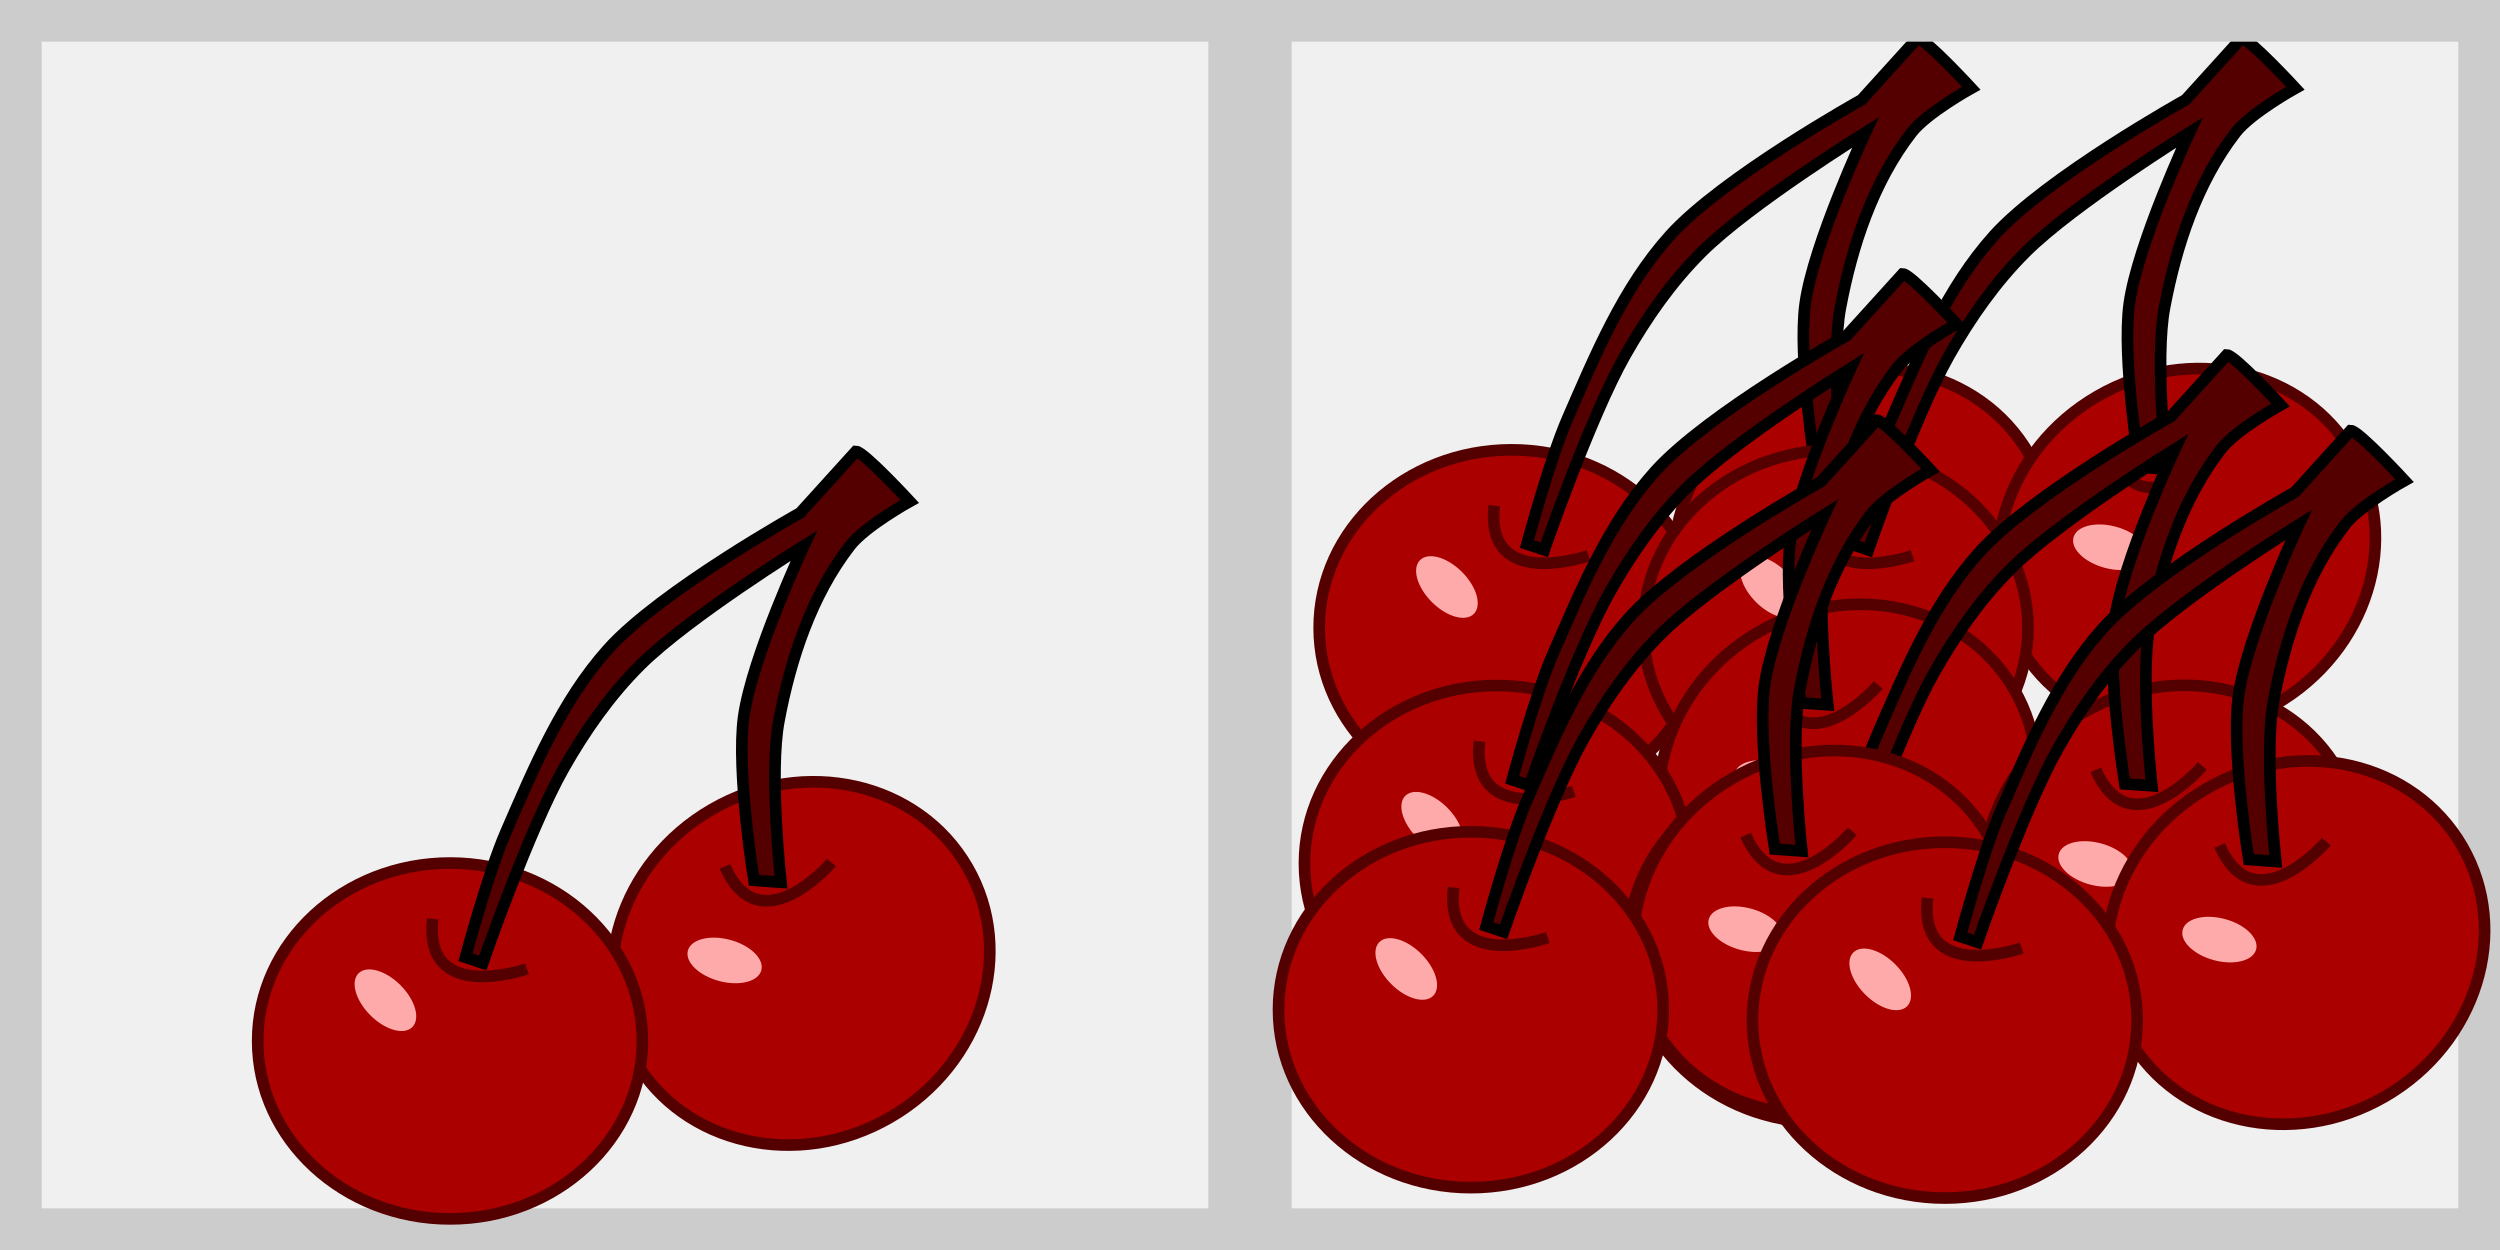
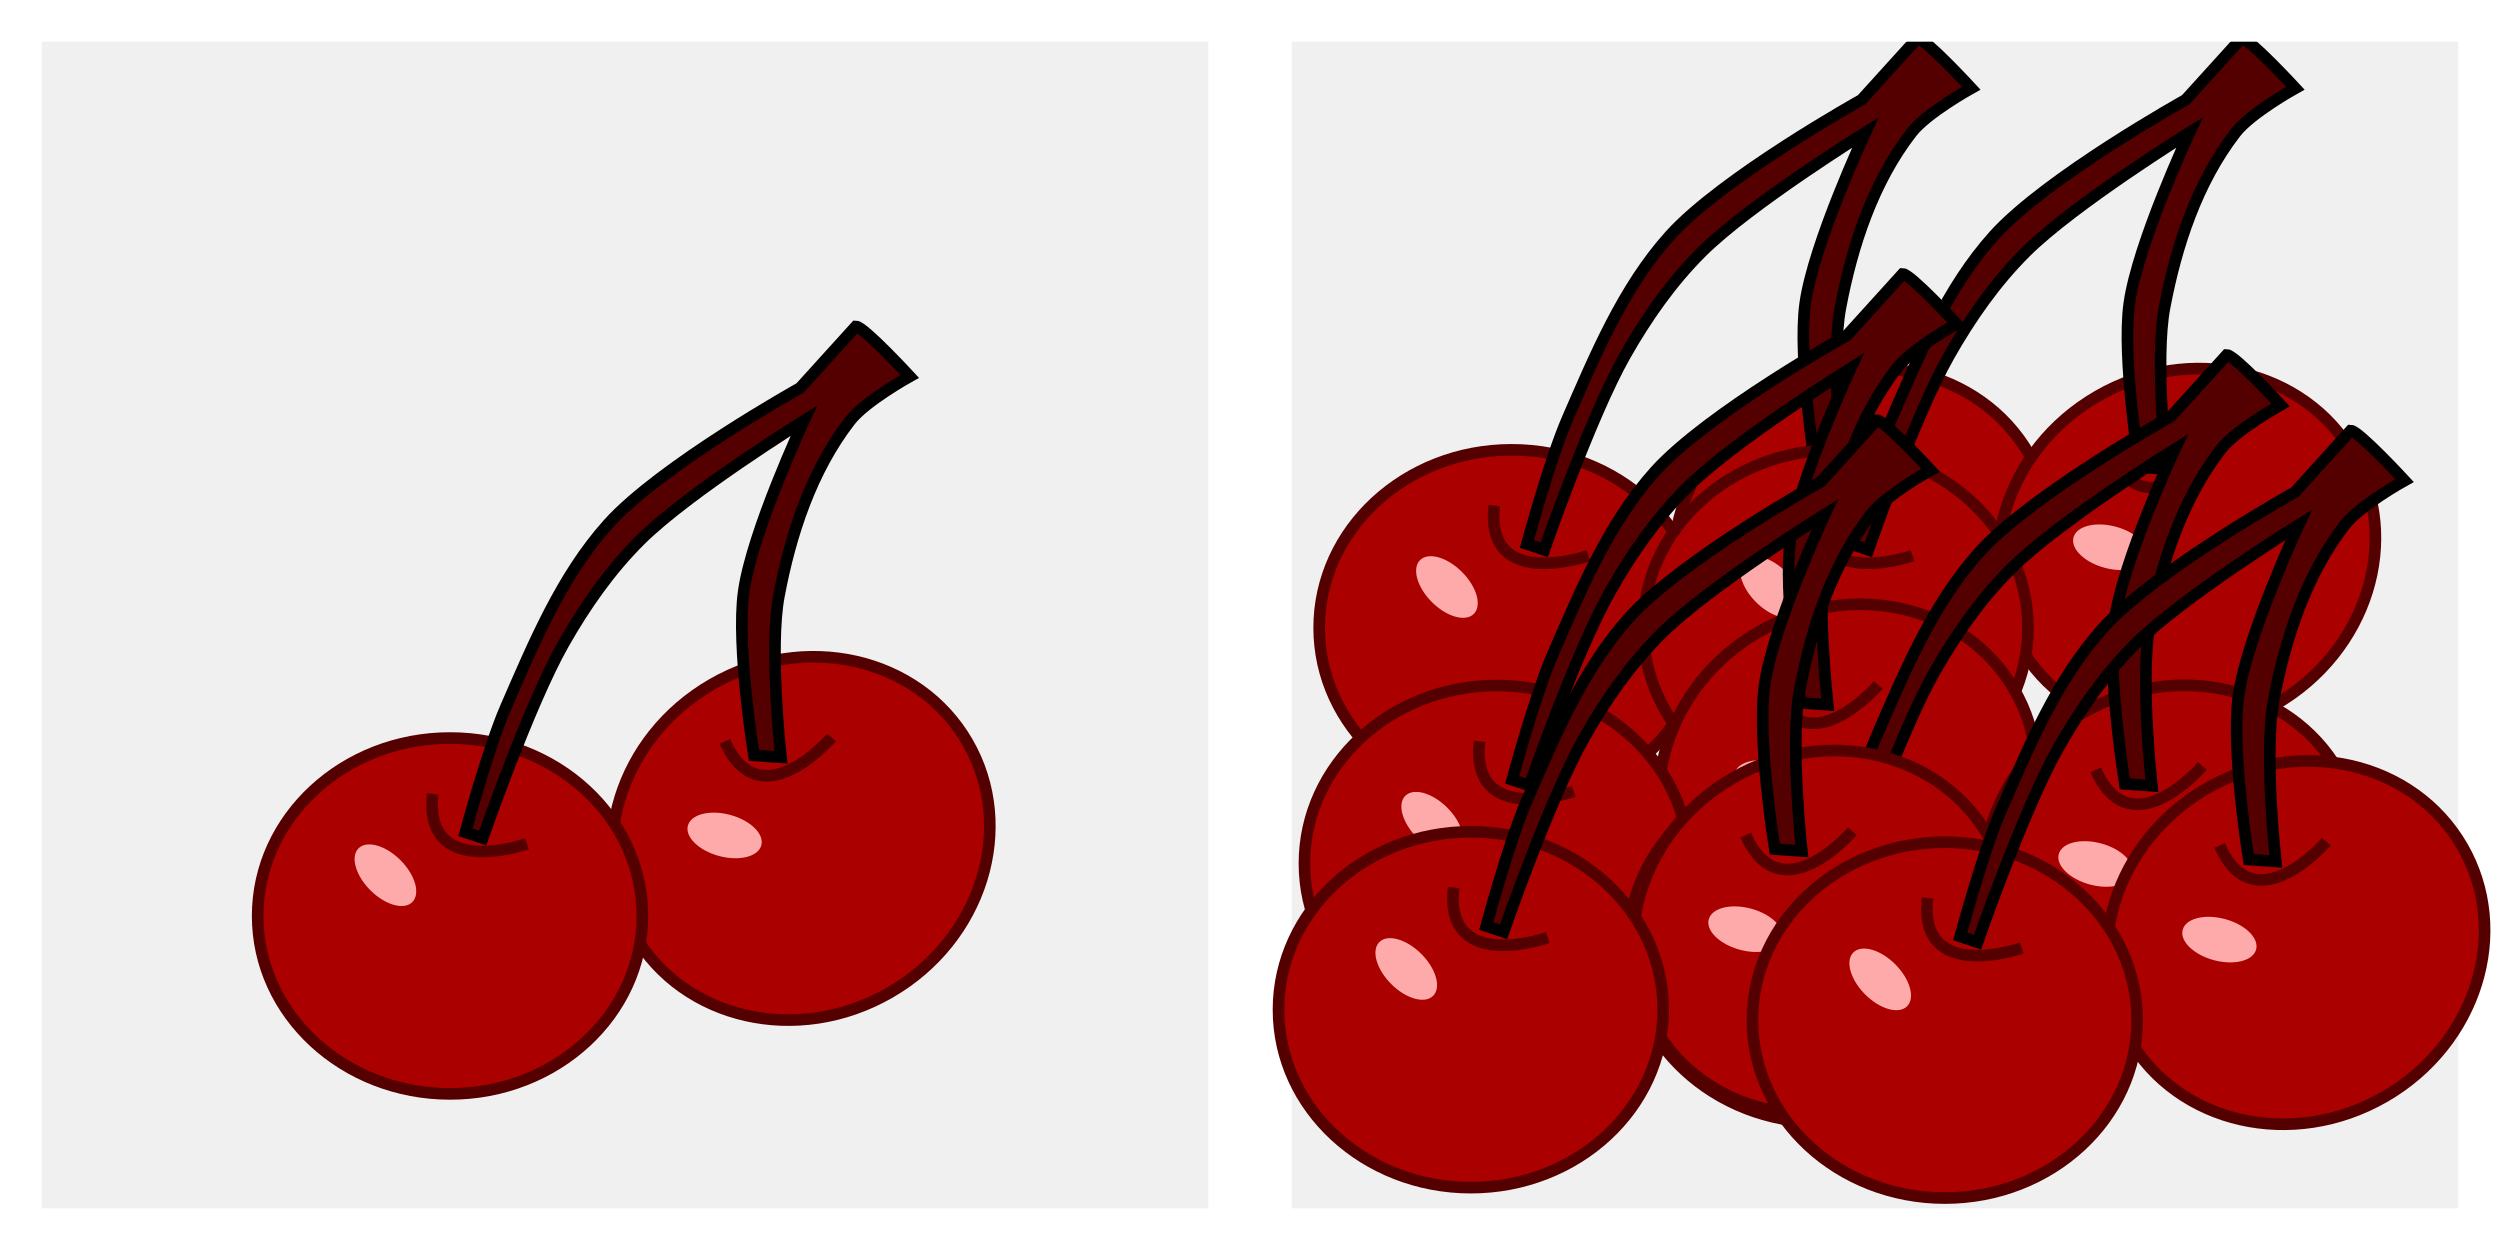
<svg xmlns="http://www.w3.org/2000/svg" xmlns:xlink="http://www.w3.org/1999/xlink" id="svg2" version="1.1" width="120" height="60" viewBox="0 0 120 60">
  <defs id="defs6" />
  <g id="cherri">
-     <path style="opacity:1;fill:none;fill-opacity:1;stroke:#cccccc;stroke-width:2;stroke-miterlimit:4;stroke-dasharray:none;stroke-dashoffset:0" d="M 1,1 59,1 59,59 1,59 Z" id="rect7371" />
-     <g transform="matrix(0.06972747,0,0,0.06972747,8.305527,19.26663)" id="g7341">
+     <path style="opacity:1;fill:none;fill-opacity:1;stroke:#ffffff;stroke-width:2;stroke-miterlimit:4;stroke-dasharray:none;stroke-dashoffset:0" d="M 1,1 59,1 59,59 1,59 Z" id="rect7371" />
+     <g transform="matrix(0.06972747,0,0,0.06972747,8.305527,13.26663)" id="g7341">
      <use height="100%" width="100%" transform="matrix(0.8660254,-0.5,0.5,0.8660254,46.97547,100.9553)" id="use7316" xlink:href="#g7297" y="0" x="0" />
      <g id="g7297">
        <ellipse ry="122.484" rx="132.415" cy="440.281" cx="190.678" id="path3359" style="opacity:1;fill:#aa0000;fill-opacity:1;stroke:#550000;stroke-width:8;stroke-miterlimit:4;stroke-dasharray:none;stroke-dashoffset:0" />
        <path id="path7293" d="m 178.761,356.197 c -6.621,59.587 64.883,34.428 64.883,34.428" style="fill:none;fill-rule:evenodd;stroke:#550000;stroke-width:8;stroke-linecap:butt;stroke-linejoin:miter;stroke-opacity:1" />
        <ellipse transform="matrix(0.7071068,0.7071068,-0.7071068,0.7071068,0,0)" ry="14.656" rx="26.172" cy="188.106" cx="394.871" id="path7318" style="opacity:1;fill:#ffaaaa;fill-opacity:1;stroke:none;stroke-width:8;stroke-miterlimit:4;stroke-dasharray:none;stroke-dashoffset:0" />
      </g>
      <path style="fill:#550000;fill-rule:evenodd;stroke:#000000;stroke-width:8;stroke-linecap:butt;stroke-linejoin:miter;stroke-opacity:1" d="m 470.074,34.428 c 5.297,0 37.076,34.428 37.076,34.428 0,0 -30.612,16.989 -41.049,30.456 -26.561,34.271 -40.94,77.893 -48.994,120.498 -6.888,36.434 1.391,111.229 1.391,111.229 l -18.605,-1.324 c 0,0 -12.243,-75.318 -7.075,-112.553 5.726,-41.253 41.503,-117.85 41.503,-117.85 0,0 -79.596,49.382 -112.553,82.097 -21.051,20.897 -38.336,45.702 -52.966,71.504 -23.814,41.999 -55.614,133.739 -55.614,133.739 l -11.917,-3.972 c 0,0 15.761,-58.431 27.807,-86.07 19.25,-44.168 38.305,-90.339 70.501,-126.182 36.066,-40.15 132.094,-93.627 132.094,-93.627 z" id="path7295" />
    </g>
  </g>
-   <g id="cherrimas">
-     <use height="100%" width="100%" transform="translate(50.95243,-19.83363)" id="use7363" xlink:href="#g7341" y="0" x="0" />
-     <use height="100%" width="100%" transform="translate(66.50877,-19.83363)" id="use7365" xlink:href="#g7341" y="0" x="0" />
-     <use height="100%" width="100%" transform="translate(50.24532,-8.519922)" id="use7359" xlink:href="#g7341" y="0" x="0" />
-     <use height="100%" width="100%" transform="translate(65.80167,-4.630835)" id="use7361" xlink:href="#g7341" y="0" x="0" />
-     <path id="rect7373" d="m 61,1 58,0 0,58 -58,0 z" style="opacity:1;fill:none;fill-opacity:1;stroke:#cccccc;stroke-width:2;stroke-miterlimit:4;stroke-dasharray:none;stroke-dashoffset:0" />
-     <use height="100%" width="100%" transform="translate(49,-1.5)" id="use7369" xlink:href="#g7341" y="0" x="0" />
-     <use height="100%" width="100%" transform="translate(71.75,-1)" id="use7367" xlink:href="#g7341" y="0" x="0" />
+   <g id="cherrimas" style="stroke:#ffffff">
+     <use height="100%" width="100%" transform="translate(50.95243,-13.83363)" id="use7363" xlink:href="#g7341" y="0" x="0" style="stroke:#ffffff" />
+     <use height="100%" width="100%" transform="translate(66.50877,-13.83363)" id="use7365" xlink:href="#g7341" y="0" x="0" style="stroke:#ffffff" />
+     <use height="100%" width="100%" transform="translate(50.24532,-2.519922)" id="use7359" xlink:href="#g7341" y="0" x="0" style="stroke:#ffffff" />
+     <use height="100%" width="100%" transform="translate(65.80167,1.369165)" id="use7361" xlink:href="#g7341" y="0" x="0" style="stroke:#ffffff" />
+     <path id="rect7373" d="m 61,1 58,0 0,58 -58,0 z" style="opacity:1;fill:none;fill-opacity:1;stroke:#ffffff;stroke-width:2;stroke-miterlimit:4;stroke-dasharray:none;stroke-dashoffset:0" />
+     <use height="100%" width="100%" transform="translate(49,4.5)" id="use7369" xlink:href="#g7341" y="0" x="0" style="stroke:#ffffff" />
+     <use height="100%" width="100%" transform="translate(71.75,5)" id="use7367" xlink:href="#g7341" y="0" x="0" style="stroke:#ffffff" />
  </g>
</svg>
